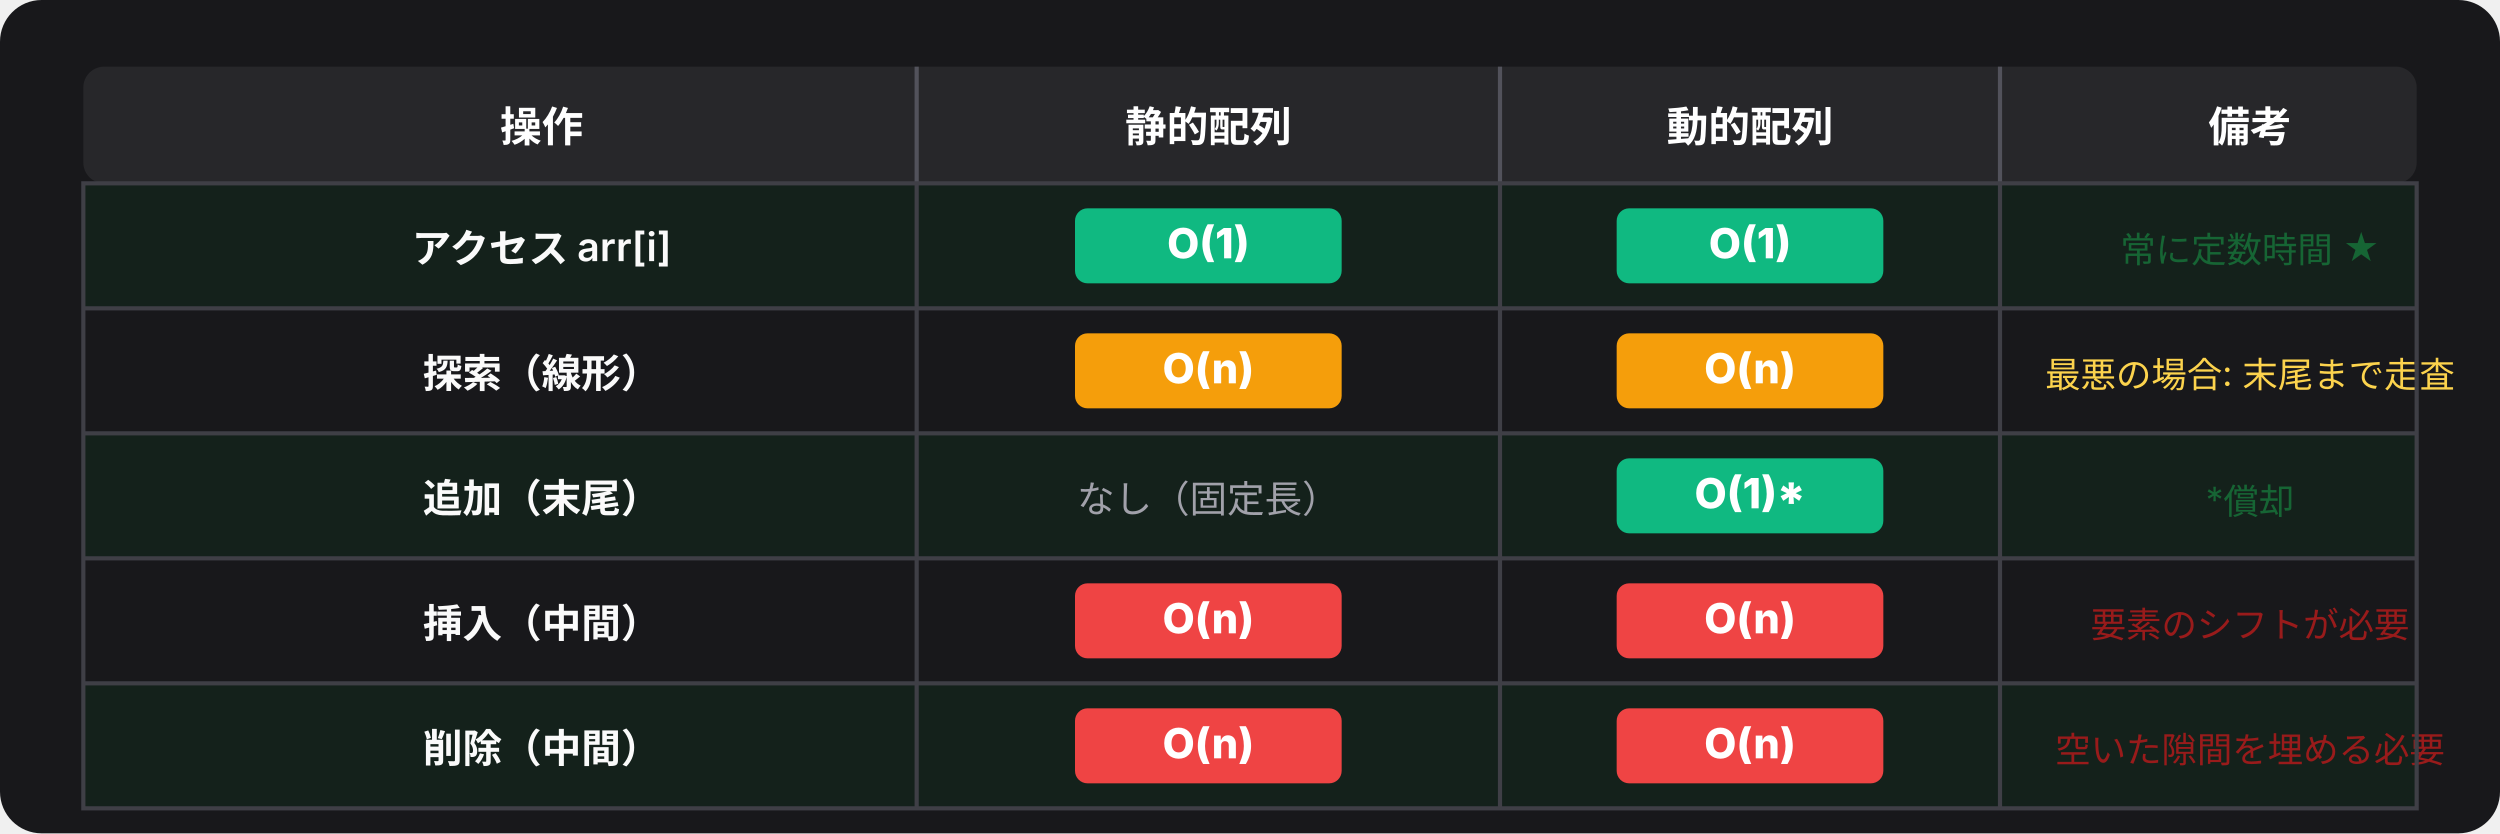
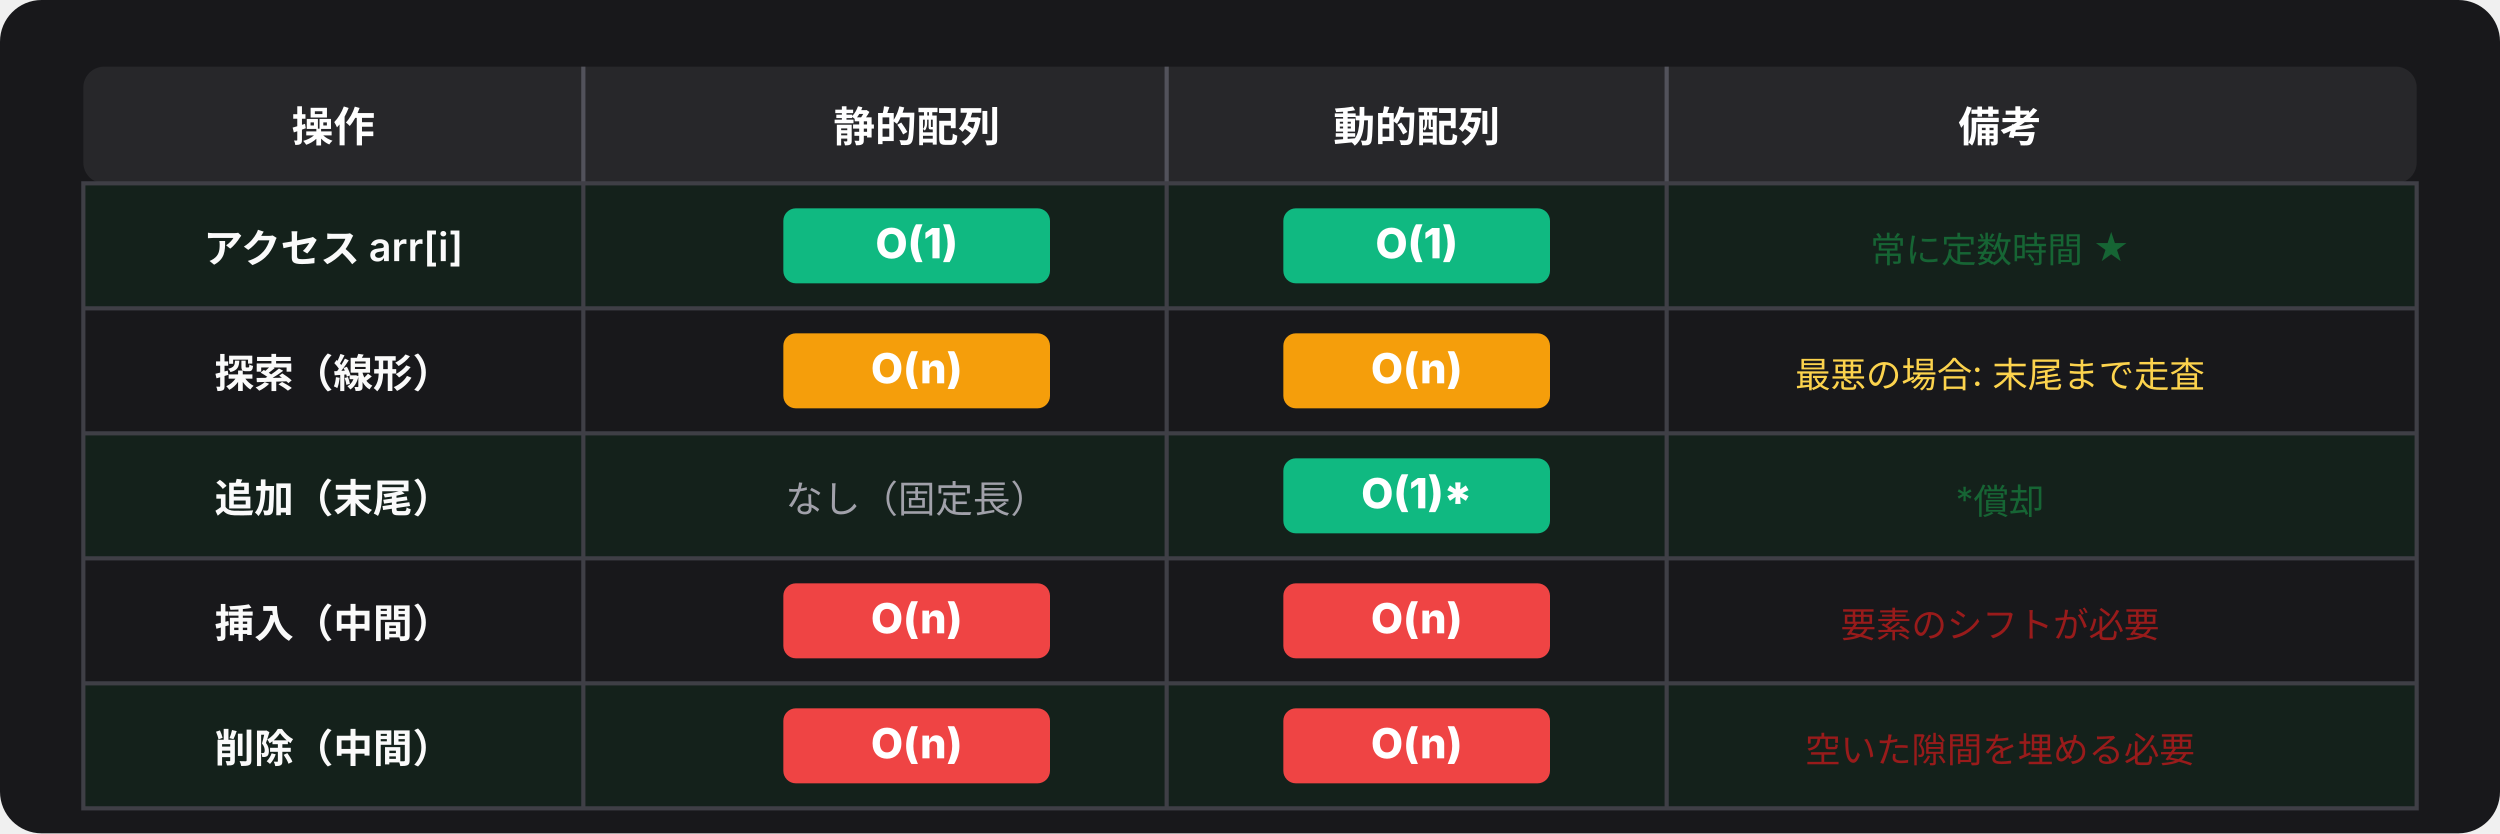
<svg xmlns="http://www.w3.org/2000/svg" viewBox="0 0 600 200" font-family="-apple-system, BlinkMacSystemFont, 'Segoe UI', sans-serif">
  <rect width="600" height="200" fill="#18181b" rx="10" />
  <rect x="20" y="16" width="560" height="28" rx="5" fill="#27272a" />
-   <text x="130" y="34" font-size="10" font-weight="700" fill="white" text-anchor="middle">操作</text>
-   <text x="290" y="34" font-size="10" font-weight="700" fill="white" text-anchor="middle">静的配列</text>
-   <text x="420" y="34" font-size="10" font-weight="700" fill="white" text-anchor="middle">動的配列</text>
-   <text x="540" y="34" font-size="10" font-weight="700" fill="white" text-anchor="middle">備考</text>
-   <line x1="220" y1="16" x2="220" y2="44" stroke="#52525b" stroke-width="1" />
-   <line x1="360" y1="16" x2="360" y2="44" stroke="#52525b" stroke-width="1" />
-   <line x1="480" y1="16" x2="480" y2="44" stroke="#52525b" stroke-width="1" />
+   <text x="80" y="34" font-size="10" font-weight="700" fill="white" text-anchor="middle">操作</text>
+   <text x="220" y="34" font-size="10" font-weight="700" fill="white" text-anchor="middle">静的配列</text>
+   <text x="340" y="34" font-size="10" font-weight="700" fill="white" text-anchor="middle">動的配列</text>
+   <text x="480" y="34" font-size="10" font-weight="700" fill="white" text-anchor="middle">備考</text>
+   <line x1="140" y1="16" x2="140" y2="44" stroke="#52525b" stroke-width="1" />
+   <line x1="280" y1="16" x2="280" y2="44" stroke="#52525b" stroke-width="1" />
+   <line x1="400" y1="16" x2="400" y2="44" stroke="#52525b" stroke-width="1" />
  <rect x="20" y="44" width="560" height="30" fill="#14211b" />
-   <text x="130" y="63" font-size="9.5" fill="#fafafa" text-anchor="middle" font-weight="600">アクセス arr[i]</text>
-   <rect x="258" y="50" width="64" height="18" rx="3" fill="#10b981" />
-   <text x="290" y="62" font-size="10" font-weight="800" fill="white" text-anchor="middle">O(1)</text>
-   <rect x="388" y="50" width="64" height="18" rx="3" fill="#10b981" />
-   <text x="420" y="62" font-size="10" font-weight="800" fill="white" text-anchor="middle">O(1)</text>
-   <text x="540" y="63" font-size="8.5" fill="#166534" text-anchor="middle">常に定数時間 ★</text>
+   <text x="80" y="63" font-size="9.5" fill="#fafafa" text-anchor="middle" font-weight="600">アクセス arr[i]</text>
+   <rect x="188" y="50" width="64" height="18" rx="3" fill="#10b981" />
+   <text x="220" y="62" font-size="10" font-weight="800" fill="white" text-anchor="middle">O(1)</text>
+   <rect x="308" y="50" width="64" height="18" rx="3" fill="#10b981" />
+   <text x="340" y="62" font-size="10" font-weight="800" fill="white" text-anchor="middle">O(1)</text>
+   <text x="480" y="63" font-size="8.5" fill="#166534" text-anchor="middle">常に定数時間 ★</text>
  <rect x="20" y="74" width="560" height="30" fill="#18181b" />
-   <text x="130" y="93" font-size="9.5" fill="#fafafa" text-anchor="middle" font-weight="600">探索（線形）</text>
-   <rect x="258" y="80" width="64" height="18" rx="3" fill="#f59e0b" />
-   <text x="290" y="92" font-size="10" font-weight="800" fill="white" text-anchor="middle">O(n)</text>
-   <rect x="388" y="80" width="64" height="18" rx="3" fill="#f59e0b" />
-   <text x="420" y="92" font-size="10" font-weight="800" fill="white" text-anchor="middle">O(n)</text>
-   <text x="540" y="93" font-size="8.5" fill="#fcd34d" text-anchor="middle">最悪の場合: 末尾まで走査</text>
+   <text x="80" y="93" font-size="9.5" fill="#fafafa" text-anchor="middle" font-weight="600">探索（線形）</text>
+   <rect x="188" y="80" width="64" height="18" rx="3" fill="#f59e0b" />
+   <text x="220" y="92" font-size="10" font-weight="800" fill="white" text-anchor="middle">O(n)</text>
+   <rect x="308" y="80" width="64" height="18" rx="3" fill="#f59e0b" />
+   <text x="340" y="92" font-size="10" font-weight="800" fill="white" text-anchor="middle">O(n)</text>
+   <text x="480" y="93" font-size="8.5" fill="#fcd34d" text-anchor="middle">最悪の場合: 末尾まで走査</text>
  <rect x="20" y="104" width="560" height="30" fill="#14211b" />
-   <text x="130" y="123" font-size="9.5" fill="#fafafa" text-anchor="middle" font-weight="600">追加（末尾）</text>
-   <text x="290" y="123" font-size="9" fill="#a1a1aa" text-anchor="middle">なし（固定長）</text>
-   <rect x="388" y="110" width="64" height="18" rx="3" fill="#10b981" />
-   <text x="420" y="122" font-size="10" font-weight="800" fill="white" text-anchor="middle">O(1)*</text>
-   <text x="540" y="123" font-size="8.5" fill="#166534" text-anchor="middle">*償却</text>
+   <text x="80" y="123" font-size="9.5" fill="#fafafa" text-anchor="middle" font-weight="600">追加（末尾）</text>
+   <text x="220" y="123" font-size="9" fill="#a1a1aa" text-anchor="middle">なし（固定長）</text>
+   <rect x="308" y="110" width="64" height="18" rx="3" fill="#10b981" />
+   <text x="340" y="122" font-size="10" font-weight="800" fill="white" text-anchor="middle">O(1)*</text>
+   <text x="480" y="123" font-size="8.5" fill="#166534" text-anchor="middle">*償却</text>
  <rect x="20" y="134" width="560" height="30" fill="#18181b" />
-   <text x="130" y="153" font-size="9.5" fill="#fafafa" text-anchor="middle" font-weight="600">挿入（中間）</text>
-   <rect x="258" y="140" width="64" height="18" rx="3" fill="#ef4444" />
-   <text x="290" y="152" font-size="10" font-weight="800" fill="white" text-anchor="middle">O(n)</text>
-   <rect x="388" y="140" width="64" height="18" rx="3" fill="#ef4444" />
-   <text x="420" y="152" font-size="10" font-weight="800" fill="white" text-anchor="middle">O(n)</text>
-   <text x="540" y="153" font-size="8.5" fill="#991b1b" text-anchor="middle">要素のシフトが必要</text>
+   <text x="80" y="153" font-size="9.5" fill="#fafafa" text-anchor="middle" font-weight="600">挿入（中間）</text>
+   <rect x="188" y="140" width="64" height="18" rx="3" fill="#ef4444" />
+   <text x="220" y="152" font-size="10" font-weight="800" fill="white" text-anchor="middle">O(n)</text>
+   <rect x="308" y="140" width="64" height="18" rx="3" fill="#ef4444" />
+   <text x="340" y="152" font-size="10" font-weight="800" fill="white" text-anchor="middle">O(n)</text>
+   <text x="480" y="153" font-size="8.5" fill="#991b1b" text-anchor="middle">要素のシフトが必要</text>
  <rect x="20" y="164" width="560" height="30" fill="#14211b" />
-   <text x="130" y="183" font-size="9.5" fill="#fafafa" text-anchor="middle" font-weight="600">削除（中間）</text>
-   <rect x="258" y="170" width="64" height="18" rx="3" fill="#ef4444" />
-   <text x="290" y="182" font-size="10" font-weight="800" fill="white" text-anchor="middle">O(n)</text>
-   <rect x="388" y="170" width="64" height="18" rx="3" fill="#ef4444" />
-   <text x="420" y="182" font-size="10" font-weight="800" fill="white" text-anchor="middle">O(n)</text>
-   <text x="540" y="183" font-size="8.5" fill="#991b1b" text-anchor="middle">空いた隙間を埋める必要</text>
+   <text x="80" y="183" font-size="9.5" fill="#fafafa" text-anchor="middle" font-weight="600">削除（中間）</text>
+   <rect x="188" y="170" width="64" height="18" rx="3" fill="#ef4444" />
+   <text x="220" y="182" font-size="10" font-weight="800" fill="white" text-anchor="middle">O(n)</text>
+   <rect x="308" y="170" width="64" height="18" rx="3" fill="#ef4444" />
+   <text x="340" y="182" font-size="10" font-weight="800" fill="white" text-anchor="middle">O(n)</text>
+   <text x="480" y="183" font-size="8.5" fill="#991b1b" text-anchor="middle">空いた隙間を埋める必要</text>
  <rect x="20" y="44" width="560" height="150" fill="none" stroke="#3f3f46" stroke-width="1" rx="0" />
  <line x1="20" y1="74" x2="580" y2="74" stroke="#3f3f46" stroke-width="1" />
  <line x1="20" y1="104" x2="580" y2="104" stroke="#3f3f46" stroke-width="1" />
  <line x1="20" y1="134" x2="580" y2="134" stroke="#3f3f46" stroke-width="1" />
  <line x1="20" y1="164" x2="580" y2="164" stroke="#3f3f46" stroke-width="1" />
-   <line x1="220" y1="44" x2="220" y2="194" stroke="#3f3f46" stroke-width="1" />
-   <line x1="360" y1="44" x2="360" y2="194" stroke="#3f3f46" stroke-width="1" />
-   <line x1="480" y1="44" x2="480" y2="194" stroke="#3f3f46" stroke-width="1" />
+   <line x1="140" y1="44" x2="140" y2="194" stroke="#3f3f46" stroke-width="1" />
+   <line x1="280" y1="44" x2="280" y2="194" stroke="#3f3f46" stroke-width="1" />
+   <line x1="400" y1="44" x2="400" y2="194" stroke="#3f3f46" stroke-width="1" />
</svg>
